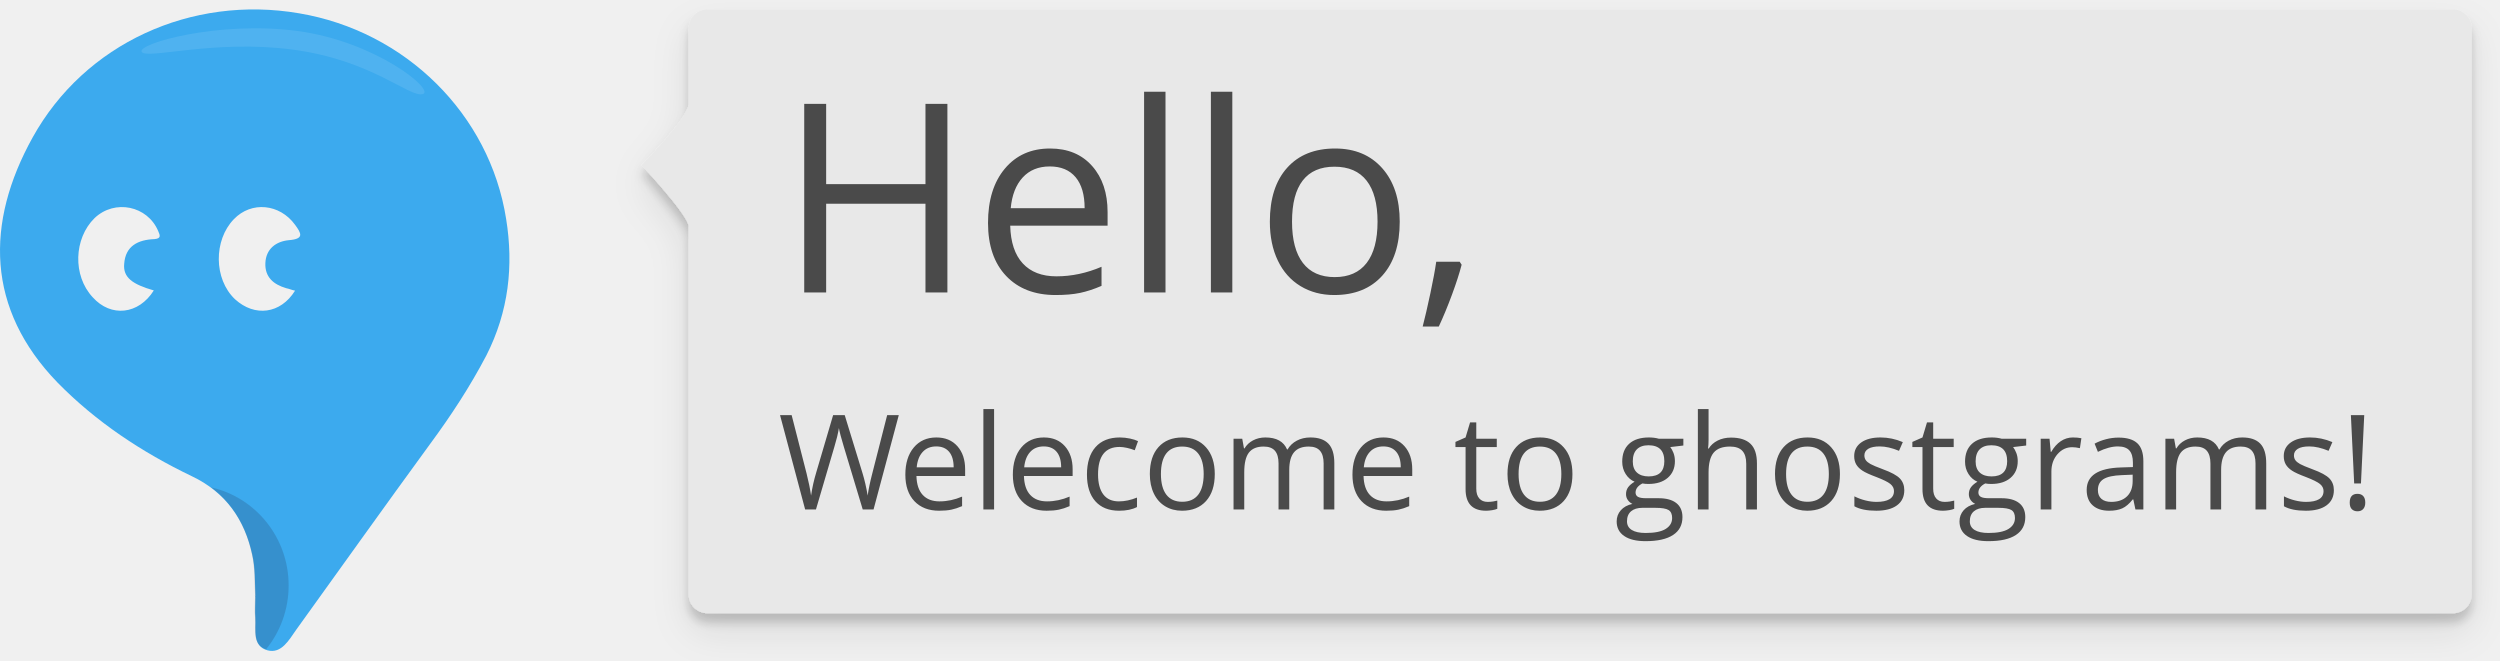
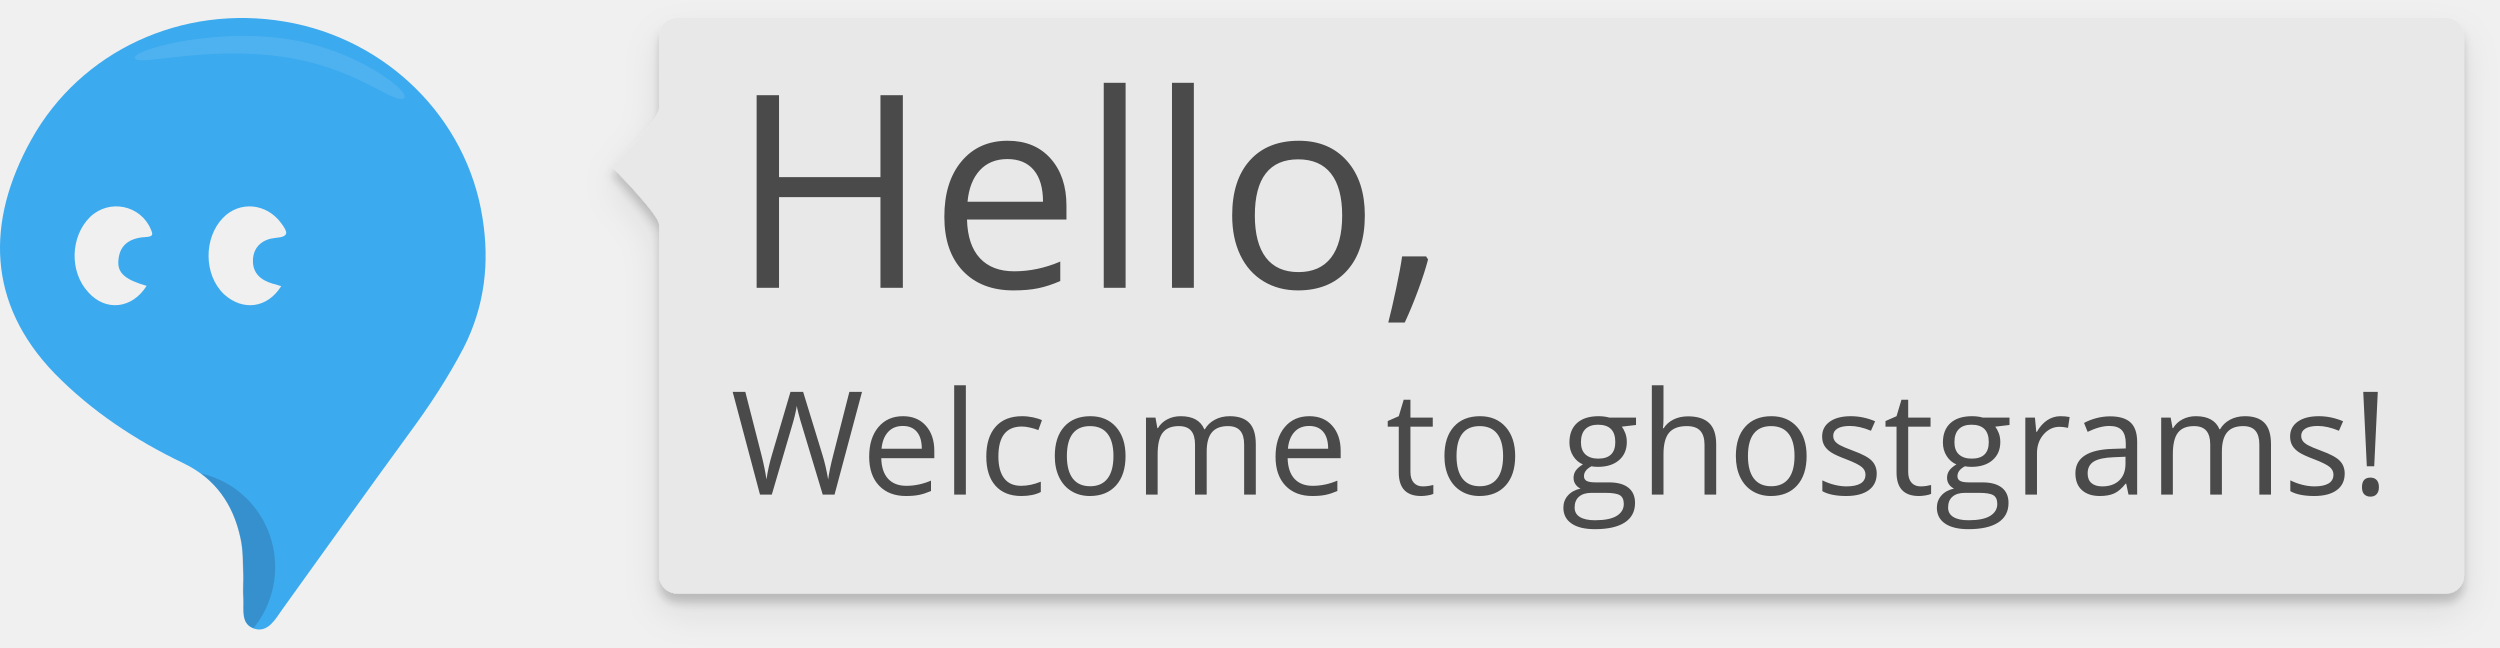
- <svg xmlns="http://www.w3.org/2000/svg" width="265px" height="70px" viewBox="0 0 265 70" version="1.1">
+ <svg xmlns="http://www.w3.org/2000/svg" width="278px" height="72px" viewBox="0 0 278 72" version="1.1">
  <defs>
    <filter x="-50%" y="-50%" width="200%" height="200%" filterUnits="objectBoundingBox" id="filter-1">
      <feOffset dx="0" dy="2" in="SourceAlpha" result="shadowOffsetOuter1" />
      <feGaussianBlur stdDeviation="2" in="shadowOffsetOuter1" result="shadowBlurOuter1" />
      <feColorMatrix values="0 0 0 0 0   0 0 0 0 0   0 0 0 0 0  0 0 0 0.086 0" in="shadowBlurOuter1" type="matrix" result="shadowMatrixOuter1" />
      <feOffset dx="0" dy="1" in="SourceAlpha" result="shadowOffsetOuter2" />
      <feGaussianBlur stdDeviation="0.5" in="shadowOffsetOuter2" result="shadowBlurOuter2" />
      <feColorMatrix values="0 0 0 0 0   0 0 0 0 0   0 0 0 0 0  0 0 0 0.167 0" in="shadowBlurOuter2" type="matrix" result="shadowMatrixOuter2" />
      <feMerge>
        <feMergeNode in="shadowMatrixOuter1" />
        <feMergeNode in="shadowMatrixOuter2" />
        <feMergeNode in="SourceGraphic" />
      </feMerge>
    </filter>
  </defs>
  <g id="Page-1" stroke="none" stroke-width="1" fill="none" fill-rule="evenodd">
-     <g id="iPhone-6" transform="translate(-23, -46)">
-       <g id="introImg" transform="translate(23, 47)">
-         <path d="M73,23 C73,21.833 68,16.5 68,16.5 C68,16.5 73,11.5 73,10 L73,1.997 C73,0.894 73.895,0 74.995,0 L260.005,0 C261.107,0 262,0.905 262,2.003 L262,61.997 C262,63.103 261.105,64 260.005,64 L74.995,64 C73.893,64 73,63.107 73,62.003 L73,23 Z" id="Rectangle-520" fill="#E8E8E8" filter="url(#filter-1)" />
-         <g id="ghost-xl-copy">
-           <g id="Shape-Copy-15-+-Shape-Copy-16">
-             <path d="M27.076,62.178 C27.008,60.739 27.076,59.234 26.739,57.794 C25.932,54.065 23.914,51.186 20.348,49.485 C15.034,46.933 10.19,43.727 6.086,39.539 C-1.448,31.753 -1.583,22.658 3.463,13.563 C8.979,3.618 20.281,-1.551 31.717,0.412 C42.952,2.309 51.899,11.077 53.649,22.2 C54.456,27.173 53.918,32.015 51.563,36.66 C49.814,39.997 47.796,43.072 45.576,46.082 C40.799,52.625 36.09,59.234 31.381,65.777 C30.641,66.824 29.834,68.329 28.354,67.936 C26.739,67.478 27.143,65.842 27.076,64.534 C27.008,63.749 27.076,63.029 27.076,62.244 C27.008,62.178 27.076,62.178 27.076,62.178 L27.076,62.178 Z M16.303,29.787 C14.032,29.132 13.03,28.411 13.164,26.968 C13.297,25.067 14.633,24.412 16.369,24.346 C17.104,24.281 16.971,23.953 16.77,23.494 C15.635,20.806 12.162,20.085 10.025,22.117 C7.821,24.281 7.688,28.214 9.825,30.508 C11.761,32.671 14.7,32.344 16.303,29.787 L16.303,29.787 Z M31.276,29.81 C30.941,29.745 30.673,29.614 30.339,29.549 C29,29.158 28.062,28.375 28.129,26.874 C28.196,25.373 29.267,24.59 30.606,24.459 C32.28,24.329 31.945,23.741 31.276,22.828 C29.669,20.609 26.656,20.283 24.782,22.241 C22.639,24.459 22.639,28.57 24.916,30.724 C26.991,32.616 29.736,32.29 31.276,29.81 L31.276,29.81 Z" id="Shape-Copy-15" fill="#3CAAEE" />
-             <path d="M22.389,50.665 C24.68,52.386 26.061,54.791 26.696,57.721 C27.032,59.16 26.965,60.665 27.032,62.104 C27.032,62.104 26.965,62.104 27.032,62.17 C27.032,62.955 26.965,63.675 27.032,64.46 C27.098,65.738 26.714,67.328 28.2,67.828 C29.697,65.988 30.596,63.629 30.596,61.057 C30.596,55.975 27.085,51.724 22.389,50.665 Z" id="Shape-Copy-16" fill-opacity="0.25" fill="#27476E" />
+     <g id="iPhone-6" transform="translate(-23, -45)">
+       <g id="introImg-+-Hello,-+-Welcome-to-ghostgram" transform="translate(23, 47)">
+         <g id="introImg">
+           <path d="M73.309,23 C73.309,21.833 68,16.5 68,16.5 C68,16.5 73.309,11.5 73.309,10 L73.309,1.997 C73.309,0.894 74.204,0 75.312,0 L271.997,0 C273.103,0 274,0.905 274,2.003 L274,61.997 C274,63.103 273.105,64 271.997,64 L75.312,64 C74.206,64 73.309,63.107 73.309,62.003 L73.309,23 Z" id="Rectangle-520" fill="#E8E8E8" filter="url(#filter-1)" />
+           <g id="ghost-xl-copy">
+             <g id="Shape-Copy-15-+-Shape-Copy-16">
+               <path d="M27.076,62.178 C27.008,60.739 27.076,59.234 26.739,57.794 C25.932,54.065 23.914,51.186 20.348,49.485 C15.034,46.933 10.19,43.727 6.086,39.539 C-1.448,31.753 -1.583,22.658 3.463,13.563 C8.979,3.618 20.281,-1.551 31.717,0.412 C42.952,2.309 51.899,11.077 53.649,22.2 C54.456,27.173 53.918,32.015 51.563,36.66 C49.814,39.997 47.796,43.072 45.576,46.082 C40.799,52.625 36.09,59.234 31.381,65.777 C30.641,66.824 29.834,68.329 28.354,67.936 C26.739,67.478 27.143,65.842 27.076,64.534 C27.008,63.749 27.076,63.029 27.076,62.244 C27.008,62.178 27.076,62.178 27.076,62.178 L27.076,62.178 Z M16.303,29.787 C14.032,29.132 13.03,28.411 13.164,26.968 C13.297,25.067 14.633,24.412 16.369,24.346 C17.104,24.281 16.971,23.953 16.77,23.494 C15.635,20.806 12.162,20.085 10.025,22.117 C7.821,24.281 7.688,28.214 9.825,30.508 C11.761,32.671 14.7,32.344 16.303,29.787 L16.303,29.787 Z M31.276,29.81 C30.941,29.745 30.673,29.614 30.339,29.549 C29,29.158 28.062,28.375 28.129,26.874 C28.196,25.373 29.267,24.59 30.606,24.459 C32.28,24.329 31.945,23.741 31.276,22.828 C29.669,20.609 26.656,20.283 24.782,22.241 C22.639,24.459 22.639,28.57 24.916,30.724 C26.991,32.616 29.736,32.29 31.276,29.81 L31.276,29.81 Z" id="Shape-Copy-15" fill="#3CAAEE" />
+               <path d="M22.389,50.665 C24.68,52.386 26.061,54.791 26.696,57.721 C27.032,59.16 26.965,60.665 27.032,62.104 C27.032,62.104 26.965,62.104 27.032,62.17 C27.032,62.955 26.965,63.675 27.032,64.46 C27.098,65.738 26.714,67.328 28.2,67.828 C29.697,65.988 30.596,63.629 30.596,61.057 C30.596,55.975 27.085,51.724 22.389,50.665 Z" id="Shape-Copy-16" fill-opacity="0.25" fill="#27476E" />
+             </g>
+             <path d="M37.011,3.009 C37.198,2.822 43.639,5.557 47.003,7.995 C48.978,9.426 51,11.928 51,12.981 C51,13.231 49.281,10.937 46.254,8.743 C38.926,3.432 36.824,3.196 37.011,3.009 Z" id="Path-131" />
+             <path d="M44.792,8.98 C46.249,8.644 39.871,3.392 31.506,2.282 C23.142,1.172 14.509,3.64 15.022,4.494 C15.535,5.348 22.678,3.149 31.042,4.259 C39.407,5.369 43.334,9.315 44.792,8.98 Z" id="Oval-74" fill-opacity="0.1" fill="#FFFFFF" />
          </g>
-           <path d="M37.011,3.009 C37.198,2.822 43.639,5.557 47.003,7.995 C48.978,9.426 51,11.928 51,12.981 C51,13.231 49.281,10.937 46.254,8.743 C38.926,3.432 36.824,3.196 37.011,3.009 Z" id="Path-131" />
-           <path d="M44.792,8.98 C46.249,8.644 39.871,3.392 31.506,2.282 C23.142,1.172 14.509,3.64 15.022,4.494 C15.535,5.348 22.678,3.149 31.042,4.259 C39.407,5.369 43.334,9.315 44.792,8.98 Z" id="Oval-74" fill-opacity="0.1" fill="#FFFFFF" />
        </g>
-         <path d="M100.424,30 L98.1,30 L98.1,20.594 L87.572,20.594 L87.572,30 L85.248,30 L85.248,10.012 L87.572,10.012 L87.572,18.516 L98.1,18.516 L98.1,10.012 L100.424,10.012 L100.424,30 Z M111.895,30.273 C109.68,30.273 107.932,29.599 106.651,28.25 C105.371,26.901 104.73,25.028 104.73,22.631 C104.73,20.215 105.325,18.297 106.515,16.875 C107.704,15.453 109.301,14.742 111.307,14.742 C113.184,14.742 114.67,15.36 115.764,16.595 C116.857,17.83 117.404,19.459 117.404,21.482 L117.404,22.918 L107.082,22.918 C107.128,24.677 107.572,26.012 108.415,26.924 C109.258,27.835 110.445,28.291 111.977,28.291 C113.59,28.291 115.185,27.954 116.762,27.279 L116.762,29.303 C115.96,29.649 115.201,29.897 114.485,30.048 C113.77,30.198 112.906,30.273 111.895,30.273 L111.895,30.273 Z M111.279,16.643 C110.076,16.643 109.117,17.035 108.401,17.818 C107.686,18.602 107.264,19.687 107.137,21.072 L114.971,21.072 C114.971,19.641 114.652,18.545 114.014,17.784 C113.376,17.023 112.464,16.643 111.279,16.643 L111.279,16.643 Z M123.543,30 L121.273,30 L121.273,8.727 L123.543,8.727 L123.543,30 Z M130.625,30 L128.355,30 L128.355,8.727 L130.625,8.727 L130.625,30 Z M148.371,22.494 C148.371,24.937 147.756,26.844 146.525,28.216 C145.295,29.588 143.595,30.273 141.426,30.273 C140.086,30.273 138.896,29.959 137.857,29.33 C136.818,28.701 136.016,27.799 135.451,26.623 C134.886,25.447 134.604,24.071 134.604,22.494 C134.604,20.051 135.214,18.149 136.436,16.786 C137.657,15.423 139.352,14.742 141.521,14.742 C143.618,14.742 145.284,15.439 146.519,16.834 C147.754,18.229 148.371,20.115 148.371,22.494 L148.371,22.494 Z M136.955,22.494 C136.955,24.408 137.338,25.867 138.104,26.869 C138.869,27.872 139.995,28.373 141.48,28.373 C142.966,28.373 144.094,27.874 144.864,26.876 C145.634,25.878 146.02,24.417 146.02,22.494 C146.02,20.589 145.634,19.142 144.864,18.153 C144.094,17.164 142.957,16.67 141.453,16.67 C139.967,16.67 138.846,17.158 138.09,18.133 C137.333,19.108 136.955,20.562 136.955,22.494 L136.955,22.494 Z M154.729,26.746 L154.934,27.061 C154.697,27.972 154.355,29.032 153.908,30.239 C153.462,31.447 152.997,32.57 152.514,33.609 L150.805,33.609 C151.051,32.661 151.322,31.49 151.618,30.096 C151.914,28.701 152.122,27.585 152.24,26.746 L154.729,26.746 Z M92.597,53 L91.448,53 L89.432,46.308 C89.336,46.011 89.229,45.638 89.11,45.187 C88.992,44.735 88.93,44.464 88.926,44.373 C88.826,44.975 88.666,45.633 88.447,46.349 L86.492,53 L85.344,53 L82.685,43.006 L83.915,43.006 L85.494,49.179 C85.713,50.045 85.872,50.828 85.973,51.53 C86.096,50.696 86.278,49.881 86.52,49.083 L88.311,43.006 L89.541,43.006 L91.421,49.138 C91.64,49.844 91.824,50.642 91.975,51.53 C92.061,50.883 92.225,50.095 92.467,49.165 L94.039,43.006 L95.27,43.006 L92.597,53 Z M99.549,53.137 C98.441,53.137 97.568,52.799 96.927,52.125 C96.287,51.451 95.967,50.514 95.967,49.315 C95.967,48.108 96.264,47.148 96.859,46.438 C97.454,45.727 98.252,45.371 99.255,45.371 C100.194,45.371 100.937,45.68 101.483,46.297 C102.03,46.915 102.304,47.729 102.304,48.741 L102.304,49.459 L97.143,49.459 C97.165,50.339 97.388,51.006 97.809,51.462 C98.231,51.918 98.824,52.146 99.59,52.146 C100.396,52.146 101.194,51.977 101.982,51.64 L101.982,52.651 C101.581,52.825 101.202,52.949 100.844,53.024 C100.486,53.099 100.055,53.137 99.549,53.137 L99.549,53.137 Z M99.241,46.321 C98.64,46.321 98.16,46.517 97.802,46.909 C97.444,47.301 97.234,47.843 97.17,48.536 L101.087,48.536 C101.087,47.821 100.927,47.273 100.608,46.892 C100.289,46.512 99.834,46.321 99.241,46.321 L99.241,46.321 Z M105.373,53 L104.238,53 L104.238,42.363 L105.373,42.363 L105.373,53 Z M110.944,53.137 C109.837,53.137 108.963,52.799 108.323,52.125 C107.682,51.451 107.362,50.514 107.362,49.315 C107.362,48.108 107.66,47.148 108.254,46.438 C108.849,45.727 109.648,45.371 110.65,45.371 C111.589,45.371 112.332,45.68 112.879,46.297 C113.426,46.915 113.699,47.729 113.699,48.741 L113.699,49.459 L108.538,49.459 C108.561,50.339 108.783,51.006 109.205,51.462 C109.626,51.918 110.22,52.146 110.985,52.146 C111.792,52.146 112.59,51.977 113.378,51.64 L113.378,52.651 C112.977,52.825 112.597,52.949 112.24,53.024 C111.882,53.099 111.45,53.137 110.944,53.137 L110.944,53.137 Z M110.637,46.321 C110.035,46.321 109.556,46.517 109.198,46.909 C108.84,47.301 108.629,47.843 108.565,48.536 L112.482,48.536 C112.482,47.821 112.323,47.273 112.004,46.892 C111.685,46.512 111.229,46.321 110.637,46.321 L110.637,46.321 Z M118.628,53.137 C117.543,53.137 116.704,52.803 116.109,52.135 C115.514,51.468 115.217,50.523 115.217,49.302 C115.217,48.048 115.519,47.08 116.123,46.396 C116.726,45.713 117.587,45.371 118.703,45.371 C119.063,45.371 119.423,45.41 119.783,45.487 C120.143,45.565 120.426,45.656 120.631,45.761 L120.282,46.725 C120.032,46.624 119.758,46.541 119.462,46.475 C119.166,46.409 118.904,46.376 118.676,46.376 C117.154,46.376 116.393,47.347 116.393,49.288 C116.393,50.209 116.578,50.915 116.95,51.407 C117.321,51.899 117.871,52.146 118.601,52.146 C119.225,52.146 119.865,52.011 120.521,51.742 L120.521,52.747 C120.02,53.007 119.389,53.137 118.628,53.137 L118.628,53.137 Z M128.766,49.247 C128.766,50.468 128.458,51.422 127.843,52.108 C127.228,52.794 126.378,53.137 125.293,53.137 C124.623,53.137 124.028,52.979 123.509,52.665 C122.989,52.351 122.588,51.899 122.306,51.312 C122.023,50.724 121.882,50.035 121.882,49.247 C121.882,48.026 122.187,47.074 122.798,46.393 C123.409,45.712 124.256,45.371 125.341,45.371 C126.389,45.371 127.222,45.72 127.839,46.417 C128.457,47.114 128.766,48.058 128.766,49.247 L128.766,49.247 Z M123.058,49.247 C123.058,50.204 123.249,50.933 123.632,51.435 C124.015,51.936 124.577,52.187 125.32,52.187 C126.063,52.187 126.627,51.937 127.012,51.438 C127.397,50.939 127.59,50.209 127.59,49.247 C127.59,48.295 127.397,47.571 127.012,47.077 C126.627,46.582 126.059,46.335 125.307,46.335 C124.564,46.335 124.003,46.579 123.625,47.066 C123.247,47.554 123.058,48.281 123.058,49.247 L123.058,49.247 Z M140.305,53 L140.305,48.126 C140.305,47.529 140.177,47.081 139.922,46.783 C139.667,46.484 139.27,46.335 138.732,46.335 C138.026,46.335 137.504,46.538 137.167,46.943 C136.83,47.349 136.661,47.973 136.661,48.816 L136.661,53 L135.526,53 L135.526,48.126 C135.526,47.529 135.399,47.081 135.144,46.783 C134.888,46.484 134.49,46.335 133.947,46.335 C133.236,46.335 132.716,46.548 132.385,46.974 C132.055,47.4 131.89,48.099 131.89,49.069 L131.89,53 L130.755,53 L130.755,45.508 L131.678,45.508 L131.862,46.533 L131.917,46.533 C132.131,46.169 132.433,45.884 132.823,45.679 C133.212,45.474 133.649,45.371 134.132,45.371 C135.303,45.371 136.069,45.795 136.429,46.643 L136.483,46.643 C136.707,46.251 137.03,45.941 137.454,45.713 C137.878,45.485 138.361,45.371 138.903,45.371 C139.751,45.371 140.386,45.589 140.807,46.024 C141.229,46.459 141.439,47.155 141.439,48.112 L141.439,53 L140.305,53 Z M146.942,53.137 C145.835,53.137 144.961,52.799 144.321,52.125 C143.68,51.451 143.36,50.514 143.36,49.315 C143.36,48.108 143.658,47.148 144.252,46.438 C144.847,45.727 145.646,45.371 146.648,45.371 C147.587,45.371 148.33,45.68 148.877,46.297 C149.424,46.915 149.697,47.729 149.697,48.741 L149.697,49.459 L144.536,49.459 C144.559,50.339 144.781,51.006 145.203,51.462 C145.624,51.918 146.218,52.146 146.983,52.146 C147.79,52.146 148.588,51.977 149.376,51.64 L149.376,52.651 C148.975,52.825 148.596,52.949 148.238,53.024 C147.88,53.099 147.448,53.137 146.942,53.137 L146.942,53.137 Z M146.635,46.321 C146.033,46.321 145.554,46.517 145.196,46.909 C144.838,47.301 144.627,47.843 144.563,48.536 L148.48,48.536 C148.48,47.821 148.321,47.273 148.002,46.892 C147.683,46.512 147.227,46.321 146.635,46.321 L146.635,46.321 Z M157.688,52.2 C157.889,52.2 158.083,52.185 158.27,52.156 C158.456,52.126 158.604,52.095 158.714,52.063 L158.714,52.932 C158.591,52.991 158.41,53.04 158.17,53.079 C157.931,53.117 157.716,53.137 157.524,53.137 C156.075,53.137 155.351,52.373 155.351,50.847 L155.351,46.39 L154.277,46.39 L154.277,45.843 L155.351,45.371 L155.829,43.771 L156.485,43.771 L156.485,45.508 L158.659,45.508 L158.659,46.39 L156.485,46.39 L156.485,50.799 C156.485,51.25 156.592,51.596 156.807,51.838 C157.021,52.079 157.315,52.2 157.688,52.2 L157.688,52.2 Z M166.678,49.247 C166.678,50.468 166.37,51.422 165.755,52.108 C165.14,52.794 164.29,53.137 163.205,53.137 C162.535,53.137 161.94,52.979 161.421,52.665 C160.901,52.351 160.5,51.899 160.218,51.312 C159.935,50.724 159.794,50.035 159.794,49.247 C159.794,48.026 160.099,47.074 160.71,46.393 C161.321,45.712 162.168,45.371 163.253,45.371 C164.301,45.371 165.134,45.72 165.751,46.417 C166.369,47.114 166.678,48.058 166.678,49.247 L166.678,49.247 Z M160.97,49.247 C160.97,50.204 161.161,50.933 161.544,51.435 C161.927,51.936 162.49,52.187 163.232,52.187 C163.975,52.187 164.539,51.937 164.924,51.438 C165.309,50.939 165.502,50.209 165.502,49.247 C165.502,48.295 165.309,47.571 164.924,47.077 C164.539,46.582 163.971,46.335 163.219,46.335 C162.476,46.335 161.915,46.579 161.537,47.066 C161.159,47.554 160.97,48.281 160.97,49.247 L160.97,49.247 Z M178.436,45.508 L178.436,46.226 L177.048,46.39 C177.175,46.549 177.289,46.758 177.39,47.015 C177.49,47.273 177.54,47.563 177.54,47.887 C177.54,48.62 177.289,49.206 176.788,49.644 C176.287,50.081 175.599,50.3 174.724,50.3 C174.5,50.3 174.291,50.282 174.095,50.245 C173.612,50.5 173.37,50.822 173.37,51.209 C173.37,51.414 173.454,51.566 173.623,51.664 C173.792,51.762 174.081,51.811 174.491,51.811 L175.817,51.811 C176.629,51.811 177.252,51.981 177.687,52.323 C178.122,52.665 178.34,53.162 178.34,53.813 C178.34,54.643 178.007,55.275 177.342,55.71 C176.676,56.146 175.706,56.363 174.43,56.363 C173.45,56.363 172.695,56.181 172.164,55.816 C171.633,55.452 171.367,54.937 171.367,54.271 C171.367,53.816 171.513,53.422 171.805,53.089 C172.096,52.756 172.507,52.531 173.035,52.412 C172.844,52.326 172.683,52.191 172.553,52.009 C172.423,51.826 172.358,51.615 172.358,51.373 C172.358,51.1 172.431,50.86 172.577,50.655 C172.723,50.45 172.953,50.252 173.268,50.061 C172.88,49.901 172.565,49.63 172.321,49.247 C172.077,48.864 171.955,48.427 171.955,47.935 C171.955,47.114 172.201,46.482 172.693,46.038 C173.186,45.593 173.883,45.371 174.785,45.371 C175.177,45.371 175.53,45.417 175.845,45.508 L178.436,45.508 Z M172.461,54.258 C172.461,54.663 172.632,54.971 172.974,55.181 C173.315,55.39 173.805,55.495 174.443,55.495 C175.396,55.495 176.101,55.353 176.559,55.068 C177.017,54.783 177.246,54.397 177.246,53.909 C177.246,53.504 177.121,53.222 176.87,53.065 C176.619,52.908 176.148,52.829 175.455,52.829 L174.095,52.829 C173.58,52.829 173.179,52.952 172.892,53.198 C172.604,53.444 172.461,53.798 172.461,54.258 L172.461,54.258 Z M173.076,47.907 C173.076,48.431 173.224,48.828 173.521,49.097 C173.817,49.366 174.229,49.5 174.758,49.5 C175.865,49.5 176.419,48.962 176.419,47.887 C176.419,46.761 175.858,46.198 174.737,46.198 C174.204,46.198 173.794,46.342 173.507,46.629 C173.22,46.916 173.076,47.342 173.076,47.907 L173.076,47.907 Z M185.101,53 L185.101,48.153 C185.101,47.543 184.962,47.087 184.684,46.786 C184.406,46.485 183.97,46.335 183.378,46.335 C182.59,46.335 182.014,46.549 181.652,46.978 C181.29,47.406 181.108,48.108 181.108,49.083 L181.108,53 L179.974,53 L179.974,42.363 L181.108,42.363 L181.108,45.583 C181.108,45.97 181.09,46.292 181.054,46.547 L181.122,46.547 C181.345,46.187 181.663,45.903 182.076,45.696 C182.488,45.488 182.959,45.385 183.487,45.385 C184.403,45.385 185.09,45.602 185.548,46.038 C186.006,46.473 186.235,47.164 186.235,48.112 L186.235,53 L185.101,53 Z M195.033,49.247 C195.033,50.468 194.726,51.422 194.11,52.108 C193.495,52.794 192.645,53.137 191.561,53.137 C190.891,53.137 190.296,52.979 189.776,52.665 C189.257,52.351 188.856,51.899 188.573,51.312 C188.291,50.724 188.149,50.035 188.149,49.247 C188.149,48.026 188.455,47.074 189.065,46.393 C189.676,45.712 190.524,45.371 191.608,45.371 C192.657,45.371 193.489,45.72 194.107,46.417 C194.724,47.114 195.033,48.058 195.033,49.247 L195.033,49.247 Z M189.325,49.247 C189.325,50.204 189.517,50.933 189.899,51.435 C190.282,51.936 190.845,52.187 191.588,52.187 C192.331,52.187 192.895,51.937 193.28,51.438 C193.665,50.939 193.857,50.209 193.857,49.247 C193.857,48.295 193.665,47.571 193.28,47.077 C192.895,46.582 192.326,46.335 191.574,46.335 C190.831,46.335 190.271,46.579 189.893,47.066 C189.514,47.554 189.325,48.281 189.325,49.247 L189.325,49.247 Z M201.855,50.956 C201.855,51.653 201.596,52.191 201.076,52.569 C200.557,52.948 199.827,53.137 198.889,53.137 C197.895,53.137 197.12,52.979 196.564,52.665 L196.564,51.612 C196.924,51.795 197.311,51.938 197.723,52.043 C198.136,52.148 198.533,52.2 198.916,52.2 C199.508,52.2 199.964,52.106 200.283,51.917 C200.602,51.727 200.762,51.439 200.762,51.052 C200.762,50.76 200.635,50.511 200.382,50.303 C200.129,50.096 199.636,49.851 198.902,49.568 C198.205,49.309 197.709,49.082 197.416,48.888 C197.122,48.694 196.903,48.475 196.759,48.229 C196.616,47.982 196.544,47.688 196.544,47.347 C196.544,46.736 196.792,46.254 197.289,45.901 C197.786,45.548 198.467,45.371 199.333,45.371 C200.14,45.371 200.928,45.535 201.698,45.863 L201.295,46.786 C200.543,46.476 199.862,46.321 199.251,46.321 C198.713,46.321 198.308,46.406 198.034,46.574 C197.761,46.743 197.624,46.975 197.624,47.271 C197.624,47.472 197.675,47.643 197.778,47.784 C197.88,47.925 198.046,48.06 198.273,48.188 C198.501,48.315 198.939,48.5 199.586,48.741 C200.475,49.065 201.075,49.391 201.387,49.719 C201.699,50.047 201.855,50.459 201.855,50.956 L201.855,50.956 Z M206.121,52.2 C206.322,52.2 206.515,52.185 206.702,52.156 C206.889,52.126 207.037,52.095 207.146,52.063 L207.146,52.932 C207.023,52.991 206.842,53.04 206.603,53.079 C206.364,53.117 206.148,53.137 205.957,53.137 C204.508,53.137 203.783,52.373 203.783,50.847 L203.783,46.39 L202.71,46.39 L202.71,45.843 L203.783,45.371 L204.262,43.771 L204.918,43.771 L204.918,45.508 L207.092,45.508 L207.092,46.39 L204.918,46.39 L204.918,50.799 C204.918,51.25 205.025,51.596 205.239,51.838 C205.453,52.079 205.747,52.2 206.121,52.2 L206.121,52.2 Z M214.775,45.508 L214.775,46.226 L213.388,46.39 C213.515,46.549 213.629,46.758 213.729,47.015 C213.83,47.273 213.88,47.563 213.88,47.887 C213.88,48.62 213.629,49.206 213.128,49.644 C212.627,50.081 211.938,50.3 211.063,50.3 C210.84,50.3 210.631,50.282 210.435,50.245 C209.951,50.5 209.71,50.822 209.71,51.209 C209.71,51.414 209.794,51.566 209.963,51.664 C210.132,51.762 210.421,51.811 210.831,51.811 L212.157,51.811 C212.968,51.811 213.592,51.981 214.027,52.323 C214.462,52.665 214.68,53.162 214.68,53.813 C214.68,54.643 214.347,55.275 213.682,55.71 C213.016,56.146 212.046,56.363 210.77,56.363 C209.79,56.363 209.034,56.181 208.503,55.816 C207.972,55.452 207.707,54.937 207.707,54.271 C207.707,53.816 207.853,53.422 208.145,53.089 C208.436,52.756 208.846,52.531 209.375,52.412 C209.184,52.326 209.023,52.191 208.893,52.009 C208.763,51.826 208.698,51.615 208.698,51.373 C208.698,51.1 208.771,50.86 208.917,50.655 C209.063,50.45 209.293,50.252 209.607,50.061 C209.22,49.901 208.904,49.63 208.661,49.247 C208.417,48.864 208.295,48.427 208.295,47.935 C208.295,47.114 208.541,46.482 209.033,46.038 C209.525,45.593 210.223,45.371 211.125,45.371 C211.517,45.371 211.87,45.417 212.185,45.508 L214.775,45.508 Z M208.801,54.258 C208.801,54.663 208.972,54.971 209.313,55.181 C209.655,55.39 210.145,55.495 210.783,55.495 C211.736,55.495 212.441,55.353 212.899,55.068 C213.357,54.783 213.586,54.397 213.586,53.909 C213.586,53.504 213.461,53.222 213.21,53.065 C212.959,52.908 212.488,52.829 211.795,52.829 L210.435,52.829 C209.92,52.829 209.519,52.952 209.231,53.198 C208.944,53.444 208.801,53.798 208.801,54.258 L208.801,54.258 Z M209.416,47.907 C209.416,48.431 209.564,48.828 209.86,49.097 C210.157,49.366 210.569,49.5 211.098,49.5 C212.205,49.5 212.759,48.962 212.759,47.887 C212.759,46.761 212.198,46.198 211.077,46.198 C210.544,46.198 210.134,46.342 209.847,46.629 C209.56,46.916 209.416,47.342 209.416,47.907 L209.416,47.907 Z M219.731,45.371 C220.064,45.371 220.363,45.398 220.627,45.453 L220.47,46.506 C220.16,46.437 219.886,46.403 219.649,46.403 C219.043,46.403 218.525,46.649 218.094,47.142 C217.664,47.634 217.448,48.247 217.448,48.98 L217.448,53 L216.313,53 L216.313,45.508 L217.25,45.508 L217.38,46.896 L217.435,46.896 C217.713,46.408 218.048,46.032 218.439,45.768 C218.831,45.503 219.262,45.371 219.731,45.371 L219.731,45.371 Z M226.355,53 L226.13,51.934 L226.075,51.934 C225.701,52.403 225.329,52.721 224.958,52.887 C224.586,53.054 224.122,53.137 223.566,53.137 C222.824,53.137 222.241,52.945 221.82,52.562 C221.398,52.18 221.188,51.635 221.188,50.929 C221.188,49.416 222.397,48.623 224.817,48.55 L226.089,48.509 L226.089,48.044 C226.089,47.456 225.962,47.022 225.709,46.742 C225.457,46.461 225.052,46.321 224.496,46.321 C223.872,46.321 223.165,46.513 222.377,46.896 L222.028,46.027 C222.397,45.827 222.802,45.67 223.242,45.556 C223.681,45.442 224.122,45.385 224.564,45.385 C225.458,45.385 226.12,45.583 226.55,45.979 C226.981,46.376 227.196,47.012 227.196,47.887 L227.196,53 L226.355,53 Z M223.792,52.2 C224.498,52.2 225.053,52.007 225.457,51.619 C225.86,51.232 226.062,50.689 226.062,49.992 L226.062,49.315 L224.927,49.363 C224.024,49.395 223.374,49.535 222.975,49.784 C222.576,50.032 222.377,50.418 222.377,50.942 C222.377,51.353 222.501,51.665 222.75,51.879 C222.998,52.093 223.345,52.2 223.792,52.2 L223.792,52.2 Z M239.084,53 L239.084,48.126 C239.084,47.529 238.956,47.081 238.701,46.783 C238.446,46.484 238.049,46.335 237.512,46.335 C236.805,46.335 236.284,46.538 235.946,46.943 C235.609,47.349 235.44,47.973 235.44,48.816 L235.44,53 L234.306,53 L234.306,48.126 C234.306,47.529 234.178,47.081 233.923,46.783 C233.668,46.484 233.269,46.335 232.727,46.335 C232.016,46.335 231.495,46.548 231.165,46.974 C230.834,47.4 230.669,48.099 230.669,49.069 L230.669,53 L229.534,53 L229.534,45.508 L230.457,45.508 L230.642,46.533 L230.696,46.533 C230.91,46.169 231.212,45.884 231.602,45.679 C231.992,45.474 232.428,45.371 232.911,45.371 C234.082,45.371 234.848,45.795 235.208,46.643 L235.263,46.643 C235.486,46.251 235.81,45.941 236.233,45.713 C236.657,45.485 237.14,45.371 237.683,45.371 C238.53,45.371 239.165,45.589 239.586,46.024 C240.008,46.459 240.219,47.155 240.219,48.112 L240.219,53 L239.084,53 Z M247.39,50.956 C247.39,51.653 247.13,52.191 246.61,52.569 C246.091,52.948 245.362,53.137 244.423,53.137 C243.429,53.137 242.655,52.979 242.099,52.665 L242.099,51.612 C242.459,51.795 242.845,51.938 243.257,52.043 C243.67,52.148 244.067,52.2 244.45,52.2 C245.043,52.2 245.498,52.106 245.817,51.917 C246.136,51.727 246.296,51.439 246.296,51.052 C246.296,50.76 246.169,50.511 245.917,50.303 C245.664,50.096 245.17,49.851 244.437,49.568 C243.739,49.309 243.244,49.082 242.95,48.888 C242.656,48.694 242.437,48.475 242.293,48.229 C242.15,47.982 242.078,47.688 242.078,47.347 C242.078,46.736 242.326,46.254 242.823,45.901 C243.32,45.548 244.001,45.371 244.867,45.371 C245.674,45.371 246.462,45.535 247.232,45.863 L246.829,46.786 C246.077,46.476 245.396,46.321 244.785,46.321 C244.247,46.321 243.842,46.406 243.568,46.574 C243.295,46.743 243.158,46.975 243.158,47.271 C243.158,47.472 243.209,47.643 243.312,47.784 C243.415,47.925 243.58,48.06 243.808,48.188 C244.035,48.315 244.473,48.5 245.12,48.741 C246.009,49.065 246.609,49.391 246.921,49.719 C247.234,50.047 247.39,50.459 247.39,50.956 L247.39,50.956 Z M250.261,50.245 L249.543,50.245 L249.194,43.006 L250.609,43.006 L250.261,50.245 Z M249.071,52.275 C249.071,51.656 249.345,51.346 249.892,51.346 C250.156,51.346 250.36,51.425 250.503,51.585 C250.647,51.744 250.719,51.975 250.719,52.275 C250.719,52.567 250.646,52.794 250.5,52.956 C250.354,53.117 250.151,53.198 249.892,53.198 C249.655,53.198 249.459,53.126 249.304,52.983 C249.149,52.839 249.071,52.604 249.071,52.275 L249.071,52.275 Z" id="Hello," fill="#4A4A4A" />
+         <path d="M100.397,30 L97.907,30 L97.907,19.922 L86.627,19.922 L86.627,30 L84.137,30 L84.137,8.584 L86.627,8.584 L86.627,17.695 L97.907,17.695 L97.907,8.584 L100.397,8.584 L100.397,30 Z M112.687,30.293 C110.314,30.293 108.441,29.57 107.069,28.125 C105.697,26.68 105.011,24.673 105.011,22.104 C105.011,19.517 105.648,17.461 106.923,15.938 C108.197,14.414 109.909,13.652 112.057,13.652 C114.069,13.652 115.661,14.314 116.833,15.637 C118.004,16.96 118.59,18.706 118.59,20.874 L118.59,22.412 L107.531,22.412 C107.58,24.297 108.056,25.728 108.959,26.704 C109.862,27.681 111.134,28.169 112.775,28.169 C114.503,28.169 116.212,27.808 117.902,27.085 L117.902,29.253 C117.042,29.624 116.229,29.89 115.463,30.051 C114.696,30.212 113.771,30.293 112.687,30.293 L112.687,30.293 Z M112.028,15.688 C110.739,15.688 109.711,16.108 108.944,16.948 C108.178,17.788 107.726,18.95 107.589,20.435 L115.983,20.435 C115.983,18.901 115.641,17.727 114.958,16.912 C114.274,16.096 113.297,15.688 112.028,15.688 L112.028,15.688 Z M125.167,30 L122.736,30 L122.736,7.207 L125.167,7.207 L125.167,30 Z M132.755,30 L130.324,30 L130.324,7.207 L132.755,7.207 L132.755,30 Z M151.769,21.958 C151.769,24.575 151.11,26.619 149.792,28.088 C148.473,29.558 146.652,30.293 144.328,30.293 C142.892,30.293 141.618,29.956 140.504,29.282 C139.391,28.608 138.532,27.642 137.926,26.382 C137.321,25.122 137.018,23.647 137.018,21.958 C137.018,19.341 137.672,17.302 138.981,15.842 C140.29,14.382 142.106,13.652 144.43,13.652 C146.676,13.652 148.461,14.399 149.784,15.894 C151.107,17.388 151.769,19.409 151.769,21.958 L151.769,21.958 Z M139.538,21.958 C139.538,24.009 139.948,25.571 140.768,26.646 C141.588,27.72 142.794,28.257 144.386,28.257 C145.978,28.257 147.187,27.722 148.012,26.653 C148.837,25.583 149.25,24.019 149.25,21.958 C149.25,19.917 148.837,18.367 148.012,17.307 C147.187,16.248 145.968,15.718 144.357,15.718 C142.765,15.718 141.564,16.24 140.753,17.285 C139.943,18.33 139.538,19.888 139.538,21.958 L139.538,21.958 Z M158.581,26.514 L158.8,26.851 C158.546,27.827 158.18,28.962 157.702,30.256 C157.223,31.55 156.725,32.754 156.208,33.867 L154.376,33.867 C154.64,32.852 154.931,31.597 155.248,30.103 C155.565,28.608 155.788,27.412 155.915,26.514 L158.581,26.514 Z" id="Hello," fill="#4A4A4A" />
+         <path d="M92.801,53 L91.488,53 L89.184,45.352 C89.074,45.013 88.952,44.586 88.816,44.07 C88.681,43.555 88.611,43.245 88.605,43.141 C88.491,43.828 88.309,44.581 88.059,45.398 L85.824,53 L84.512,53 L81.473,41.578 L82.879,41.578 L84.684,48.633 C84.934,49.622 85.116,50.518 85.23,51.32 C85.371,50.367 85.579,49.435 85.855,48.523 L87.902,41.578 L89.309,41.578 L91.457,48.586 C91.707,49.393 91.918,50.305 92.09,51.32 C92.189,50.581 92.376,49.68 92.652,48.617 L94.449,41.578 L95.855,41.578 L92.801,53 Z M100.746,53.156 C99.48,53.156 98.482,52.771 97.75,52 C97.018,51.229 96.652,50.159 96.652,48.789 C96.652,47.409 96.992,46.313 97.672,45.5 C98.352,44.687 99.264,44.281 100.41,44.281 C101.483,44.281 102.332,44.634 102.957,45.34 C103.582,46.046 103.895,46.977 103.895,48.133 L103.895,48.953 L97.996,48.953 C98.022,49.958 98.276,50.721 98.758,51.242 C99.24,51.763 99.918,52.023 100.793,52.023 C101.715,52.023 102.626,51.831 103.527,51.445 L103.527,52.602 C103.069,52.799 102.635,52.941 102.227,53.027 C101.818,53.113 101.324,53.156 100.746,53.156 L100.746,53.156 Z M100.395,45.367 C99.707,45.367 99.159,45.591 98.75,46.039 C98.341,46.487 98.1,47.107 98.027,47.898 L102.504,47.898 C102.504,47.081 102.322,46.454 101.957,46.02 C101.592,45.585 101.072,45.367 100.395,45.367 L100.395,45.367 Z M107.402,53 L106.105,53 L106.105,40.844 L107.402,40.844 L107.402,53 Z M113.574,53.156 C112.335,53.156 111.375,52.775 110.695,52.012 C110.016,51.249 109.676,50.169 109.676,48.773 C109.676,47.341 110.021,46.234 110.711,45.453 C111.401,44.672 112.384,44.281 113.66,44.281 C114.072,44.281 114.483,44.326 114.895,44.414 C115.306,44.503 115.629,44.607 115.863,44.727 L115.465,45.828 C115.178,45.714 114.866,45.618 114.527,45.543 C114.189,45.467 113.889,45.43 113.629,45.43 C111.889,45.43 111.02,46.539 111.02,48.758 C111.02,49.81 111.232,50.617 111.656,51.18 C112.081,51.742 112.71,52.023 113.543,52.023 C114.257,52.023 114.988,51.87 115.738,51.562 L115.738,52.711 C115.165,53.008 114.444,53.156 113.574,53.156 L113.574,53.156 Z M125.16,48.711 C125.16,50.107 124.809,51.197 124.105,51.98 C123.402,52.764 122.431,53.156 121.191,53.156 C120.426,53.156 119.746,52.977 119.152,52.617 C118.559,52.258 118.1,51.742 117.777,51.07 C117.454,50.398 117.293,49.612 117.293,48.711 C117.293,47.315 117.642,46.228 118.34,45.449 C119.038,44.671 120.007,44.281 121.246,44.281 C122.444,44.281 123.396,44.68 124.102,45.477 C124.807,46.273 125.16,47.352 125.16,48.711 L125.16,48.711 Z M118.637,48.711 C118.637,49.805 118.855,50.638 119.293,51.211 C119.73,51.784 120.374,52.07 121.223,52.07 C122.072,52.07 122.716,51.785 123.156,51.215 C123.596,50.645 123.816,49.81 123.816,48.711 C123.816,47.622 123.596,46.796 123.156,46.23 C122.716,45.665 122.066,45.383 121.207,45.383 C120.358,45.383 119.717,45.661 119.285,46.219 C118.853,46.776 118.637,47.607 118.637,48.711 L118.637,48.711 Z M138.348,53 L138.348,47.43 C138.348,46.747 138.202,46.236 137.91,45.895 C137.618,45.553 137.165,45.383 136.551,45.383 C135.743,45.383 135.147,45.615 134.762,46.078 C134.376,46.542 134.184,47.255 134.184,48.219 L134.184,53 L132.887,53 L132.887,47.43 C132.887,46.747 132.741,46.236 132.449,45.895 C132.158,45.553 131.702,45.383 131.082,45.383 C130.27,45.383 129.674,45.626 129.297,46.113 C128.919,46.6 128.73,47.398 128.73,48.508 L128.73,53 L127.434,53 L127.434,44.438 L128.488,44.438 L128.699,45.609 L128.762,45.609 C129.007,45.193 129.352,44.867 129.797,44.633 C130.242,44.398 130.741,44.281 131.293,44.281 C132.632,44.281 133.507,44.766 133.918,45.734 L133.98,45.734 C134.236,45.286 134.605,44.932 135.09,44.672 C135.574,44.411 136.126,44.281 136.746,44.281 C137.715,44.281 138.44,44.53 138.922,45.027 C139.404,45.525 139.645,46.32 139.645,47.414 L139.645,53 L138.348,53 Z M145.934,53.156 C144.668,53.156 143.669,52.771 142.938,52 C142.206,51.229 141.84,50.159 141.84,48.789 C141.84,47.409 142.18,46.313 142.859,45.5 C143.539,44.687 144.452,44.281 145.598,44.281 C146.671,44.281 147.52,44.634 148.145,45.34 C148.77,46.046 149.082,46.977 149.082,48.133 L149.082,48.953 L143.184,48.953 C143.21,49.958 143.464,50.721 143.945,51.242 C144.427,51.763 145.105,52.023 145.98,52.023 C146.902,52.023 147.814,51.831 148.715,51.445 L148.715,52.602 C148.257,52.799 147.823,52.941 147.414,53.027 C147.005,53.113 146.512,53.156 145.934,53.156 L145.934,53.156 Z M145.582,45.367 C144.895,45.367 144.346,45.591 143.938,46.039 C143.529,46.487 143.288,47.107 143.215,47.898 L147.691,47.898 C147.691,47.081 147.509,46.454 147.145,46.02 C146.78,45.585 146.259,45.367 145.582,45.367 L145.582,45.367 Z M158.215,52.086 C158.444,52.086 158.665,52.069 158.879,52.035 C159.092,52.001 159.262,51.966 159.387,51.93 L159.387,52.922 C159.246,52.99 159.039,53.046 158.766,53.09 C158.492,53.134 158.246,53.156 158.027,53.156 C156.371,53.156 155.543,52.284 155.543,50.539 L155.543,45.445 L154.316,45.445 L154.316,44.82 L155.543,44.281 L156.09,42.453 L156.84,42.453 L156.84,44.438 L159.324,44.438 L159.324,45.445 L156.84,45.445 L156.84,50.484 C156.84,51 156.962,51.396 157.207,51.672 C157.452,51.948 157.788,52.086 158.215,52.086 L158.215,52.086 Z M168.488,48.711 C168.488,50.107 168.137,51.197 167.434,51.98 C166.73,52.764 165.759,53.156 164.52,53.156 C163.754,53.156 163.074,52.977 162.48,52.617 C161.887,52.258 161.428,51.742 161.105,51.07 C160.783,50.398 160.621,49.612 160.621,48.711 C160.621,47.315 160.97,46.228 161.668,45.449 C162.366,44.671 163.335,44.281 164.574,44.281 C165.772,44.281 166.724,44.68 167.43,45.477 C168.135,46.273 168.488,47.352 168.488,48.711 L168.488,48.711 Z M161.965,48.711 C161.965,49.805 162.184,50.638 162.621,51.211 C163.059,51.784 163.702,52.07 164.551,52.07 C165.4,52.07 166.044,51.785 166.484,51.215 C166.924,50.645 167.145,49.81 167.145,48.711 C167.145,47.622 166.924,46.796 166.484,46.23 C166.044,45.665 165.395,45.383 164.535,45.383 C163.686,45.383 163.046,45.661 162.613,46.219 C162.181,46.776 161.965,47.607 161.965,48.711 L161.965,48.711 Z M181.926,44.438 L181.926,45.258 L180.34,45.445 C180.486,45.628 180.616,45.866 180.73,46.16 C180.845,46.454 180.902,46.786 180.902,47.156 C180.902,47.995 180.616,48.664 180.043,49.164 C179.47,49.664 178.684,49.914 177.684,49.914 C177.428,49.914 177.189,49.893 176.965,49.852 C176.413,50.143 176.137,50.51 176.137,50.953 C176.137,51.188 176.233,51.361 176.426,51.473 C176.618,51.585 176.949,51.641 177.418,51.641 L178.934,51.641 C179.861,51.641 180.573,51.836 181.07,52.227 C181.568,52.617 181.816,53.185 181.816,53.93 C181.816,54.878 181.436,55.6 180.676,56.098 C179.915,56.595 178.806,56.844 177.348,56.844 C176.228,56.844 175.365,56.635 174.758,56.219 C174.151,55.802 173.848,55.214 173.848,54.453 C173.848,53.932 174.014,53.482 174.348,53.102 C174.681,52.721 175.15,52.464 175.754,52.328 C175.535,52.229 175.352,52.076 175.203,51.867 C175.055,51.659 174.98,51.417 174.98,51.141 C174.98,50.828 175.064,50.555 175.23,50.32 C175.397,50.086 175.66,49.859 176.02,49.641 C175.577,49.458 175.216,49.148 174.938,48.711 C174.659,48.273 174.52,47.773 174.52,47.211 C174.52,46.273 174.801,45.551 175.363,45.043 C175.926,44.535 176.723,44.281 177.754,44.281 C178.202,44.281 178.605,44.333 178.965,44.438 L181.926,44.438 Z M175.098,54.438 C175.098,54.901 175.293,55.253 175.684,55.492 C176.074,55.732 176.634,55.852 177.363,55.852 C178.452,55.852 179.258,55.689 179.781,55.363 C180.305,55.038 180.566,54.596 180.566,54.039 C180.566,53.576 180.423,53.254 180.137,53.074 C179.85,52.895 179.311,52.805 178.52,52.805 L176.965,52.805 C176.376,52.805 175.918,52.945 175.59,53.227 C175.262,53.508 175.098,53.911 175.098,54.438 L175.098,54.438 Z M175.801,47.18 C175.801,47.779 175.97,48.232 176.309,48.539 C176.647,48.846 177.118,49 177.723,49 C178.988,49 179.621,48.385 179.621,47.156 C179.621,45.87 178.98,45.227 177.699,45.227 C177.09,45.227 176.621,45.391 176.293,45.719 C175.965,46.047 175.801,46.534 175.801,47.18 L175.801,47.18 Z M189.543,53 L189.543,47.461 C189.543,46.763 189.384,46.242 189.066,45.898 C188.749,45.555 188.251,45.383 187.574,45.383 C186.673,45.383 186.016,45.628 185.602,46.117 C185.187,46.607 184.98,47.409 184.98,48.523 L184.98,53 L183.684,53 L183.684,40.844 L184.98,40.844 L184.98,44.523 C184.98,44.966 184.96,45.333 184.918,45.625 L184.996,45.625 C185.251,45.214 185.615,44.889 186.086,44.652 C186.557,44.415 187.095,44.297 187.699,44.297 C188.746,44.297 189.531,44.546 190.055,45.043 C190.578,45.54 190.84,46.331 190.84,47.414 L190.84,53 L189.543,53 Z M200.895,48.711 C200.895,50.107 200.543,51.197 199.84,51.98 C199.137,52.764 198.165,53.156 196.926,53.156 C196.16,53.156 195.48,52.977 194.887,52.617 C194.293,52.258 193.835,51.742 193.512,51.07 C193.189,50.398 193.027,49.612 193.027,48.711 C193.027,47.315 193.376,46.228 194.074,45.449 C194.772,44.671 195.741,44.281 196.98,44.281 C198.178,44.281 199.13,44.68 199.836,45.477 C200.542,46.273 200.895,47.352 200.895,48.711 L200.895,48.711 Z M194.371,48.711 C194.371,49.805 194.59,50.638 195.027,51.211 C195.465,51.784 196.108,52.07 196.957,52.07 C197.806,52.07 198.451,51.785 198.891,51.215 C199.331,50.645 199.551,49.81 199.551,48.711 C199.551,47.622 199.331,46.796 198.891,46.23 C198.451,45.665 197.801,45.383 196.941,45.383 C196.092,45.383 195.452,45.661 195.02,46.219 C194.587,46.776 194.371,47.607 194.371,48.711 L194.371,48.711 Z M208.691,50.664 C208.691,51.461 208.395,52.076 207.801,52.508 C207.207,52.94 206.374,53.156 205.301,53.156 C204.165,53.156 203.28,52.977 202.645,52.617 L202.645,51.414 C203.056,51.622 203.497,51.786 203.969,51.906 C204.44,52.026 204.895,52.086 205.332,52.086 C206.009,52.086 206.53,51.978 206.895,51.762 C207.259,51.546 207.441,51.216 207.441,50.773 C207.441,50.44 207.297,50.155 207.008,49.918 C206.719,49.681 206.155,49.401 205.316,49.078 C204.52,48.781 203.953,48.522 203.617,48.301 C203.281,48.079 203.031,47.828 202.867,47.547 C202.703,47.266 202.621,46.93 202.621,46.539 C202.621,45.841 202.905,45.29 203.473,44.887 C204.04,44.483 204.819,44.281 205.809,44.281 C206.73,44.281 207.632,44.469 208.512,44.844 L208.051,45.898 C207.191,45.544 206.413,45.367 205.715,45.367 C205.1,45.367 204.637,45.464 204.324,45.656 C204.012,45.849 203.855,46.115 203.855,46.453 C203.855,46.682 203.914,46.878 204.031,47.039 C204.148,47.201 204.337,47.354 204.598,47.5 C204.858,47.646 205.358,47.857 206.098,48.133 C207.113,48.503 207.799,48.875 208.156,49.25 C208.513,49.625 208.691,50.096 208.691,50.664 L208.691,50.664 Z M213.566,52.086 C213.796,52.086 214.017,52.069 214.23,52.035 C214.444,52.001 214.613,51.966 214.738,51.93 L214.738,52.922 C214.598,52.99 214.391,53.046 214.117,53.09 C213.844,53.134 213.598,53.156 213.379,53.156 C211.723,53.156 210.895,52.284 210.895,50.539 L210.895,45.445 L209.668,45.445 L209.668,44.82 L210.895,44.281 L211.441,42.453 L212.191,42.453 L212.191,44.438 L214.676,44.438 L214.676,45.445 L212.191,45.445 L212.191,50.484 C212.191,51 212.314,51.396 212.559,51.672 C212.803,51.948 213.139,52.086 213.566,52.086 L213.566,52.086 Z M223.457,44.438 L223.457,45.258 L221.871,45.445 C222.017,45.628 222.147,45.866 222.262,46.16 C222.376,46.454 222.434,46.786 222.434,47.156 C222.434,47.995 222.147,48.664 221.574,49.164 C221.001,49.664 220.215,49.914 219.215,49.914 C218.96,49.914 218.72,49.893 218.496,49.852 C217.944,50.143 217.668,50.51 217.668,50.953 C217.668,51.188 217.764,51.361 217.957,51.473 C218.15,51.585 218.48,51.641 218.949,51.641 L220.465,51.641 C221.392,51.641 222.104,51.836 222.602,52.227 C223.099,52.617 223.348,53.185 223.348,53.93 C223.348,54.878 222.967,55.6 222.207,56.098 C221.447,56.595 220.337,56.844 218.879,56.844 C217.759,56.844 216.896,56.635 216.289,56.219 C215.682,55.802 215.379,55.214 215.379,54.453 C215.379,53.932 215.546,53.482 215.879,53.102 C216.212,52.721 216.681,52.464 217.285,52.328 C217.066,52.229 216.883,52.076 216.734,51.867 C216.586,51.659 216.512,51.417 216.512,51.141 C216.512,50.828 216.595,50.555 216.762,50.32 C216.928,50.086 217.191,49.859 217.551,49.641 C217.108,49.458 216.747,49.148 216.469,48.711 C216.19,48.273 216.051,47.773 216.051,47.211 C216.051,46.273 216.332,45.551 216.895,45.043 C217.457,44.535 218.254,44.281 219.285,44.281 C219.733,44.281 220.137,44.333 220.496,44.438 L223.457,44.438 Z M216.629,54.438 C216.629,54.901 216.824,55.253 217.215,55.492 C217.605,55.732 218.165,55.852 218.895,55.852 C219.983,55.852 220.789,55.689 221.312,55.363 C221.836,55.038 222.098,54.596 222.098,54.039 C222.098,53.576 221.954,53.254 221.668,53.074 C221.382,52.895 220.842,52.805 220.051,52.805 L218.496,52.805 C217.908,52.805 217.449,52.945 217.121,53.227 C216.793,53.508 216.629,53.911 216.629,54.438 L216.629,54.438 Z M217.332,47.18 C217.332,47.779 217.501,48.232 217.84,48.539 C218.178,48.846 218.65,49 219.254,49 C220.52,49 221.152,48.385 221.152,47.156 C221.152,45.87 220.512,45.227 219.23,45.227 C218.621,45.227 218.152,45.391 217.824,45.719 C217.496,46.047 217.332,46.534 217.332,47.18 L217.332,47.18 Z M229.121,44.281 C229.501,44.281 229.842,44.312 230.145,44.375 L229.965,45.578 C229.611,45.5 229.298,45.461 229.027,45.461 C228.335,45.461 227.742,45.742 227.25,46.305 C226.758,46.867 226.512,47.568 226.512,48.406 L226.512,53 L225.215,53 L225.215,44.438 L226.285,44.438 L226.434,46.023 L226.496,46.023 C226.814,45.466 227.197,45.036 227.645,44.734 C228.092,44.432 228.585,44.281 229.121,44.281 L229.121,44.281 Z M236.691,53 L236.434,51.781 L236.371,51.781 C235.944,52.318 235.518,52.681 235.094,52.871 C234.669,53.061 234.139,53.156 233.504,53.156 C232.655,53.156 231.99,52.938 231.508,52.5 C231.026,52.062 230.785,51.44 230.785,50.633 C230.785,48.904 232.168,47.997 234.934,47.914 L236.387,47.867 L236.387,47.336 C236.387,46.664 236.242,46.168 235.953,45.848 C235.664,45.527 235.202,45.367 234.566,45.367 C233.853,45.367 233.046,45.586 232.145,46.023 L231.746,45.031 C232.168,44.802 232.63,44.622 233.133,44.492 C233.635,44.362 234.139,44.297 234.645,44.297 C235.665,44.297 236.422,44.523 236.914,44.977 C237.406,45.43 237.652,46.156 237.652,47.156 L237.652,53 L236.691,53 Z M233.762,52.086 C234.569,52.086 235.203,51.865 235.664,51.422 C236.125,50.979 236.355,50.359 236.355,49.562 L236.355,48.789 L235.059,48.844 C234.027,48.88 233.284,49.04 232.828,49.324 C232.372,49.608 232.145,50.049 232.145,50.648 C232.145,51.117 232.286,51.474 232.57,51.719 C232.854,51.964 233.251,52.086 233.762,52.086 L233.762,52.086 Z M251.238,53 L251.238,47.43 C251.238,46.747 251.092,46.236 250.801,45.895 C250.509,45.553 250.056,45.383 249.441,45.383 C248.634,45.383 248.038,45.615 247.652,46.078 C247.267,46.542 247.074,47.255 247.074,48.219 L247.074,53 L245.777,53 L245.777,47.43 C245.777,46.747 245.632,46.236 245.34,45.895 C245.048,45.553 244.592,45.383 243.973,45.383 C243.16,45.383 242.565,45.626 242.188,46.113 C241.81,46.6 241.621,47.398 241.621,48.508 L241.621,53 L240.324,53 L240.324,44.438 L241.379,44.438 L241.59,45.609 L241.652,45.609 C241.897,45.193 242.242,44.867 242.688,44.633 C243.133,44.398 243.632,44.281 244.184,44.281 C245.522,44.281 246.397,44.766 246.809,45.734 L246.871,45.734 C247.126,45.286 247.496,44.932 247.98,44.672 C248.465,44.411 249.017,44.281 249.637,44.281 C250.605,44.281 251.331,44.53 251.812,45.027 C252.294,45.525 252.535,46.32 252.535,47.414 L252.535,53 L251.238,53 Z M260.73,50.664 C260.73,51.461 260.434,52.076 259.84,52.508 C259.246,52.94 258.413,53.156 257.34,53.156 C256.204,53.156 255.319,52.977 254.684,52.617 L254.684,51.414 C255.095,51.622 255.536,51.786 256.008,51.906 C256.479,52.026 256.934,52.086 257.371,52.086 C258.048,52.086 258.569,51.978 258.934,51.762 C259.298,51.546 259.48,51.216 259.48,50.773 C259.48,50.44 259.336,50.155 259.047,49.918 C258.758,49.681 258.194,49.401 257.355,49.078 C256.559,48.781 255.992,48.522 255.656,48.301 C255.32,48.079 255.07,47.828 254.906,47.547 C254.742,47.266 254.66,46.93 254.66,46.539 C254.66,45.841 254.944,45.29 255.512,44.887 C256.079,44.483 256.858,44.281 257.848,44.281 C258.77,44.281 259.671,44.469 260.551,44.844 L260.09,45.898 C259.23,45.544 258.452,45.367 257.754,45.367 C257.139,45.367 256.676,45.464 256.363,45.656 C256.051,45.849 255.895,46.115 255.895,46.453 C255.895,46.682 255.953,46.878 256.07,47.039 C256.188,47.201 256.376,47.354 256.637,47.5 C256.897,47.646 257.397,47.857 258.137,48.133 C259.152,48.503 259.839,48.875 260.195,49.25 C260.552,49.625 260.73,50.096 260.73,50.664 L260.73,50.664 Z M264.012,49.852 L263.191,49.852 L262.793,41.578 L264.41,41.578 L264.012,49.852 Z M262.652,52.172 C262.652,51.464 262.965,51.109 263.59,51.109 C263.892,51.109 264.125,51.201 264.289,51.383 C264.453,51.565 264.535,51.828 264.535,52.172 C264.535,52.505 264.452,52.764 264.285,52.949 C264.118,53.134 263.887,53.227 263.59,53.227 C263.319,53.227 263.095,53.145 262.918,52.98 C262.741,52.816 262.652,52.547 262.652,52.172 L262.652,52.172 Z" id="Welcome-to-ghostgram" fill="#4A4A4A" />
      </g>
    </g>
  </g>
</svg>
